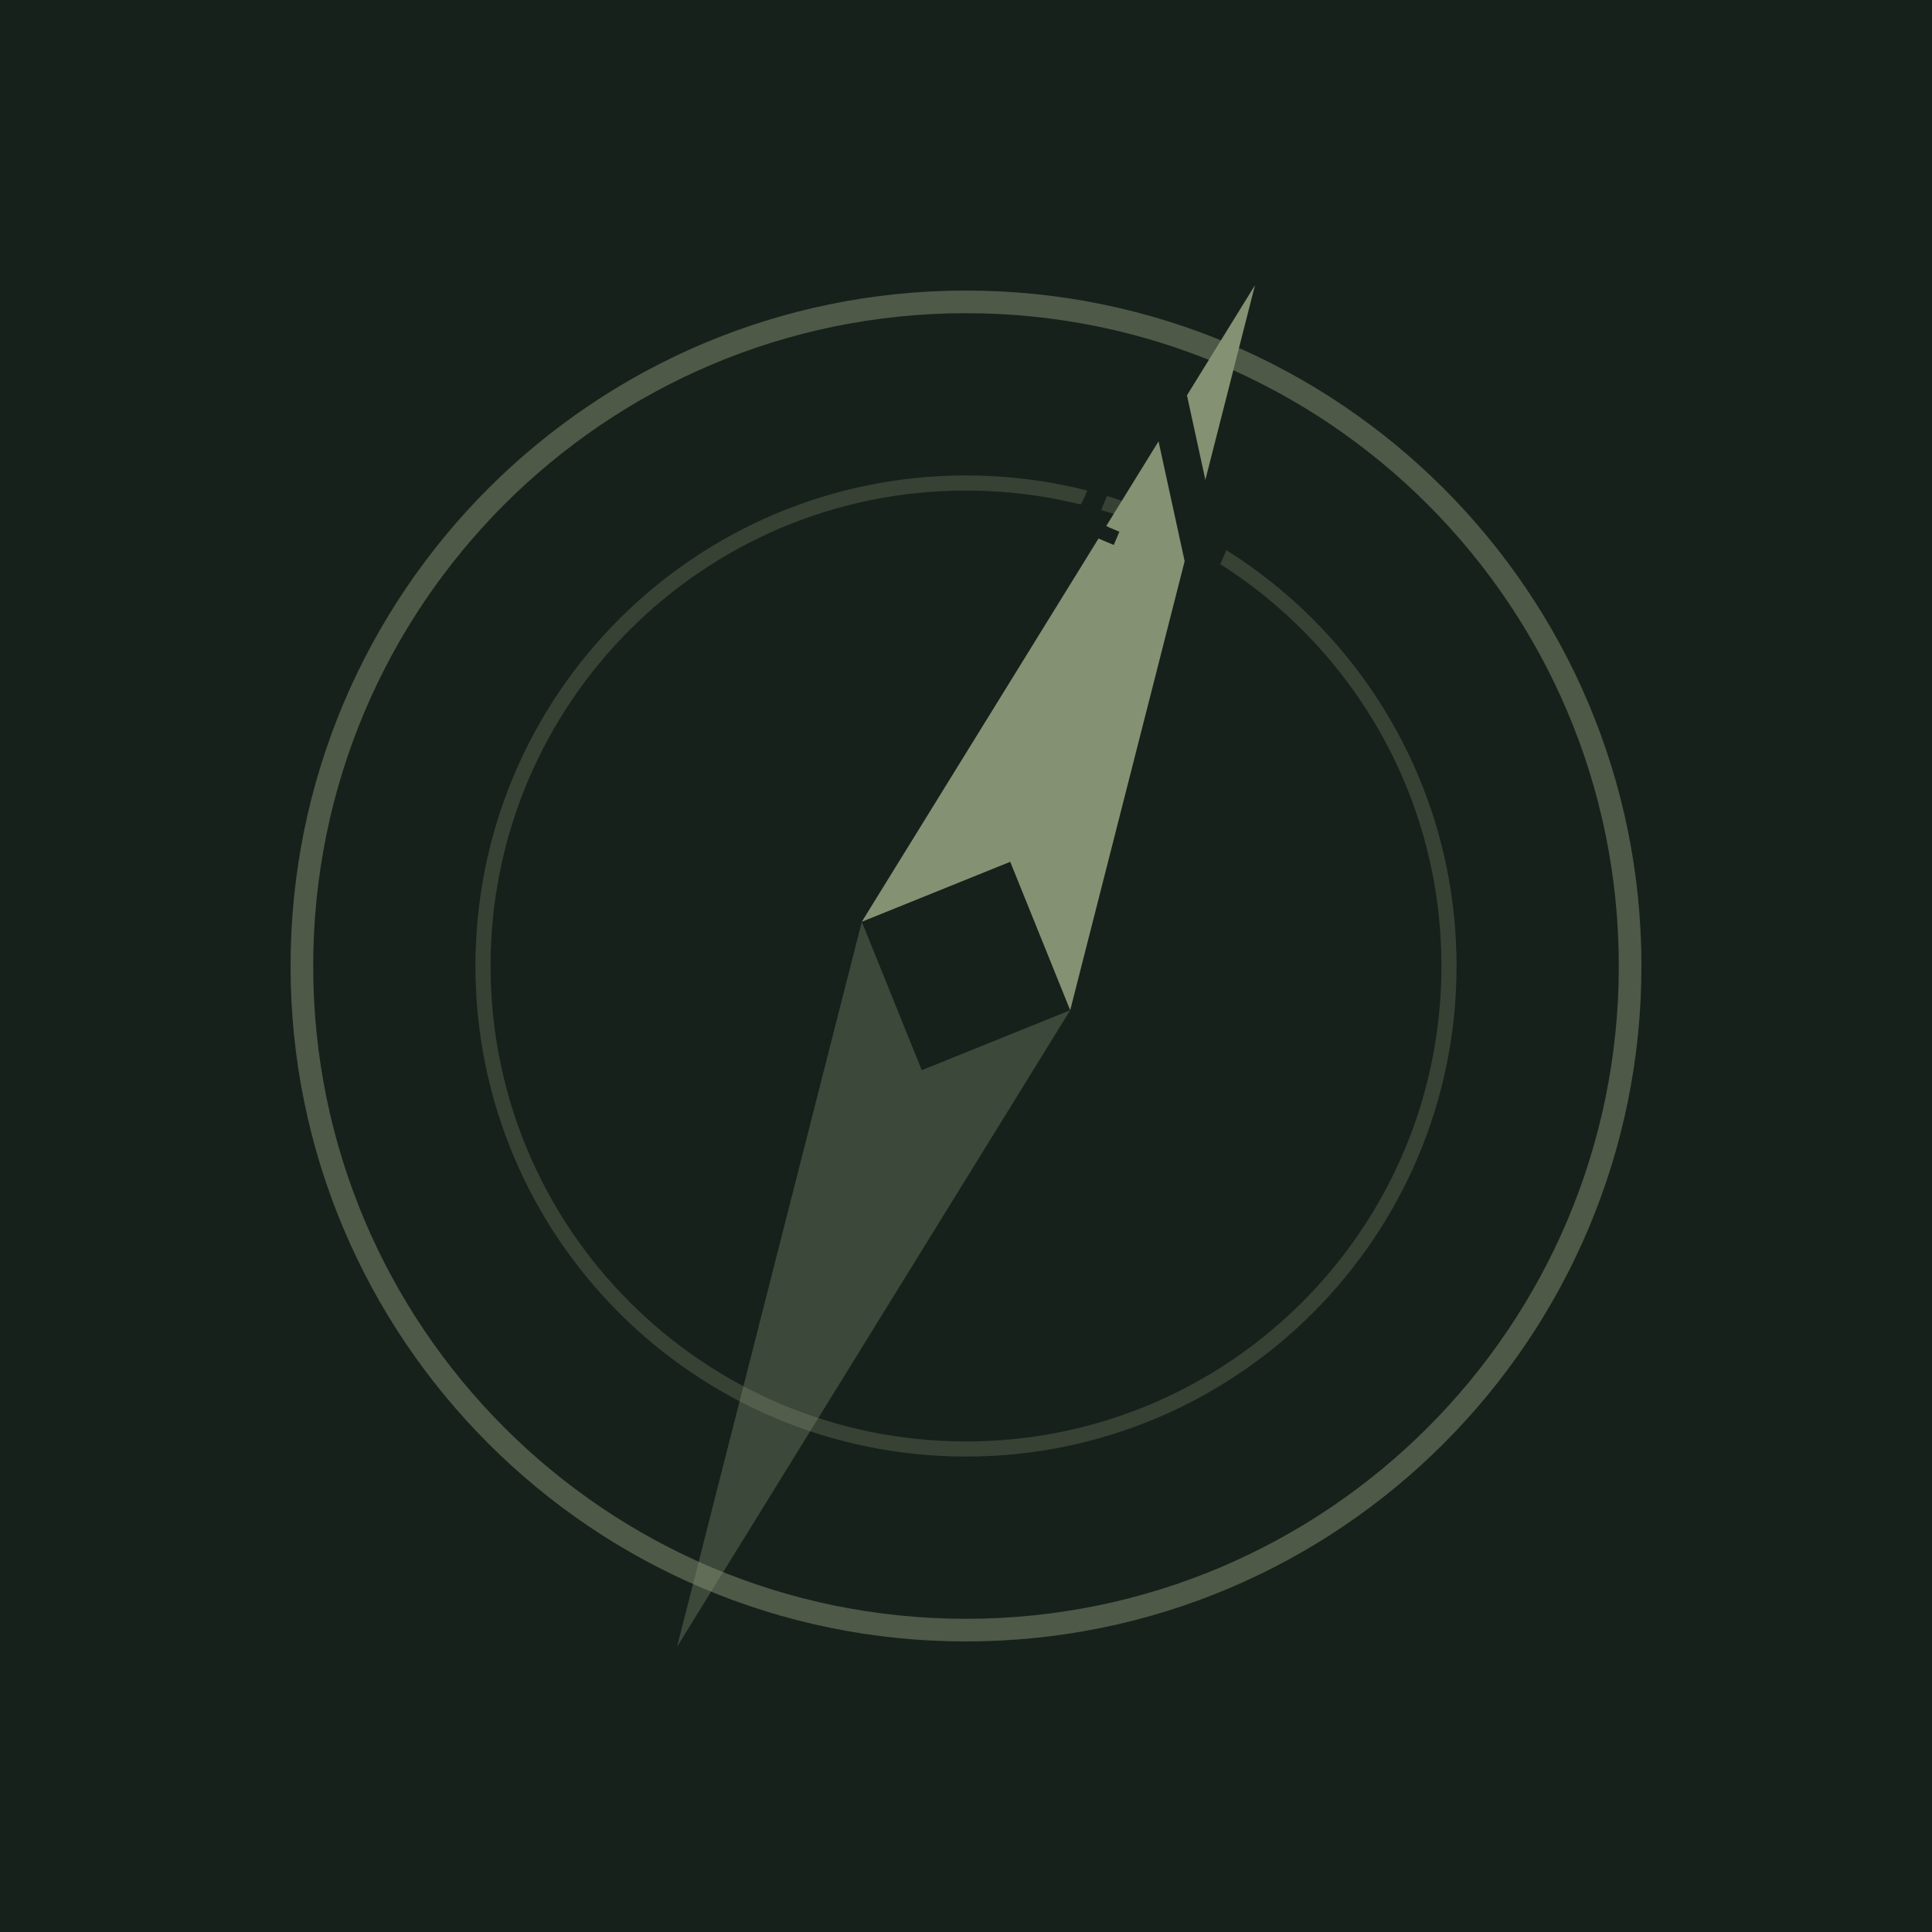
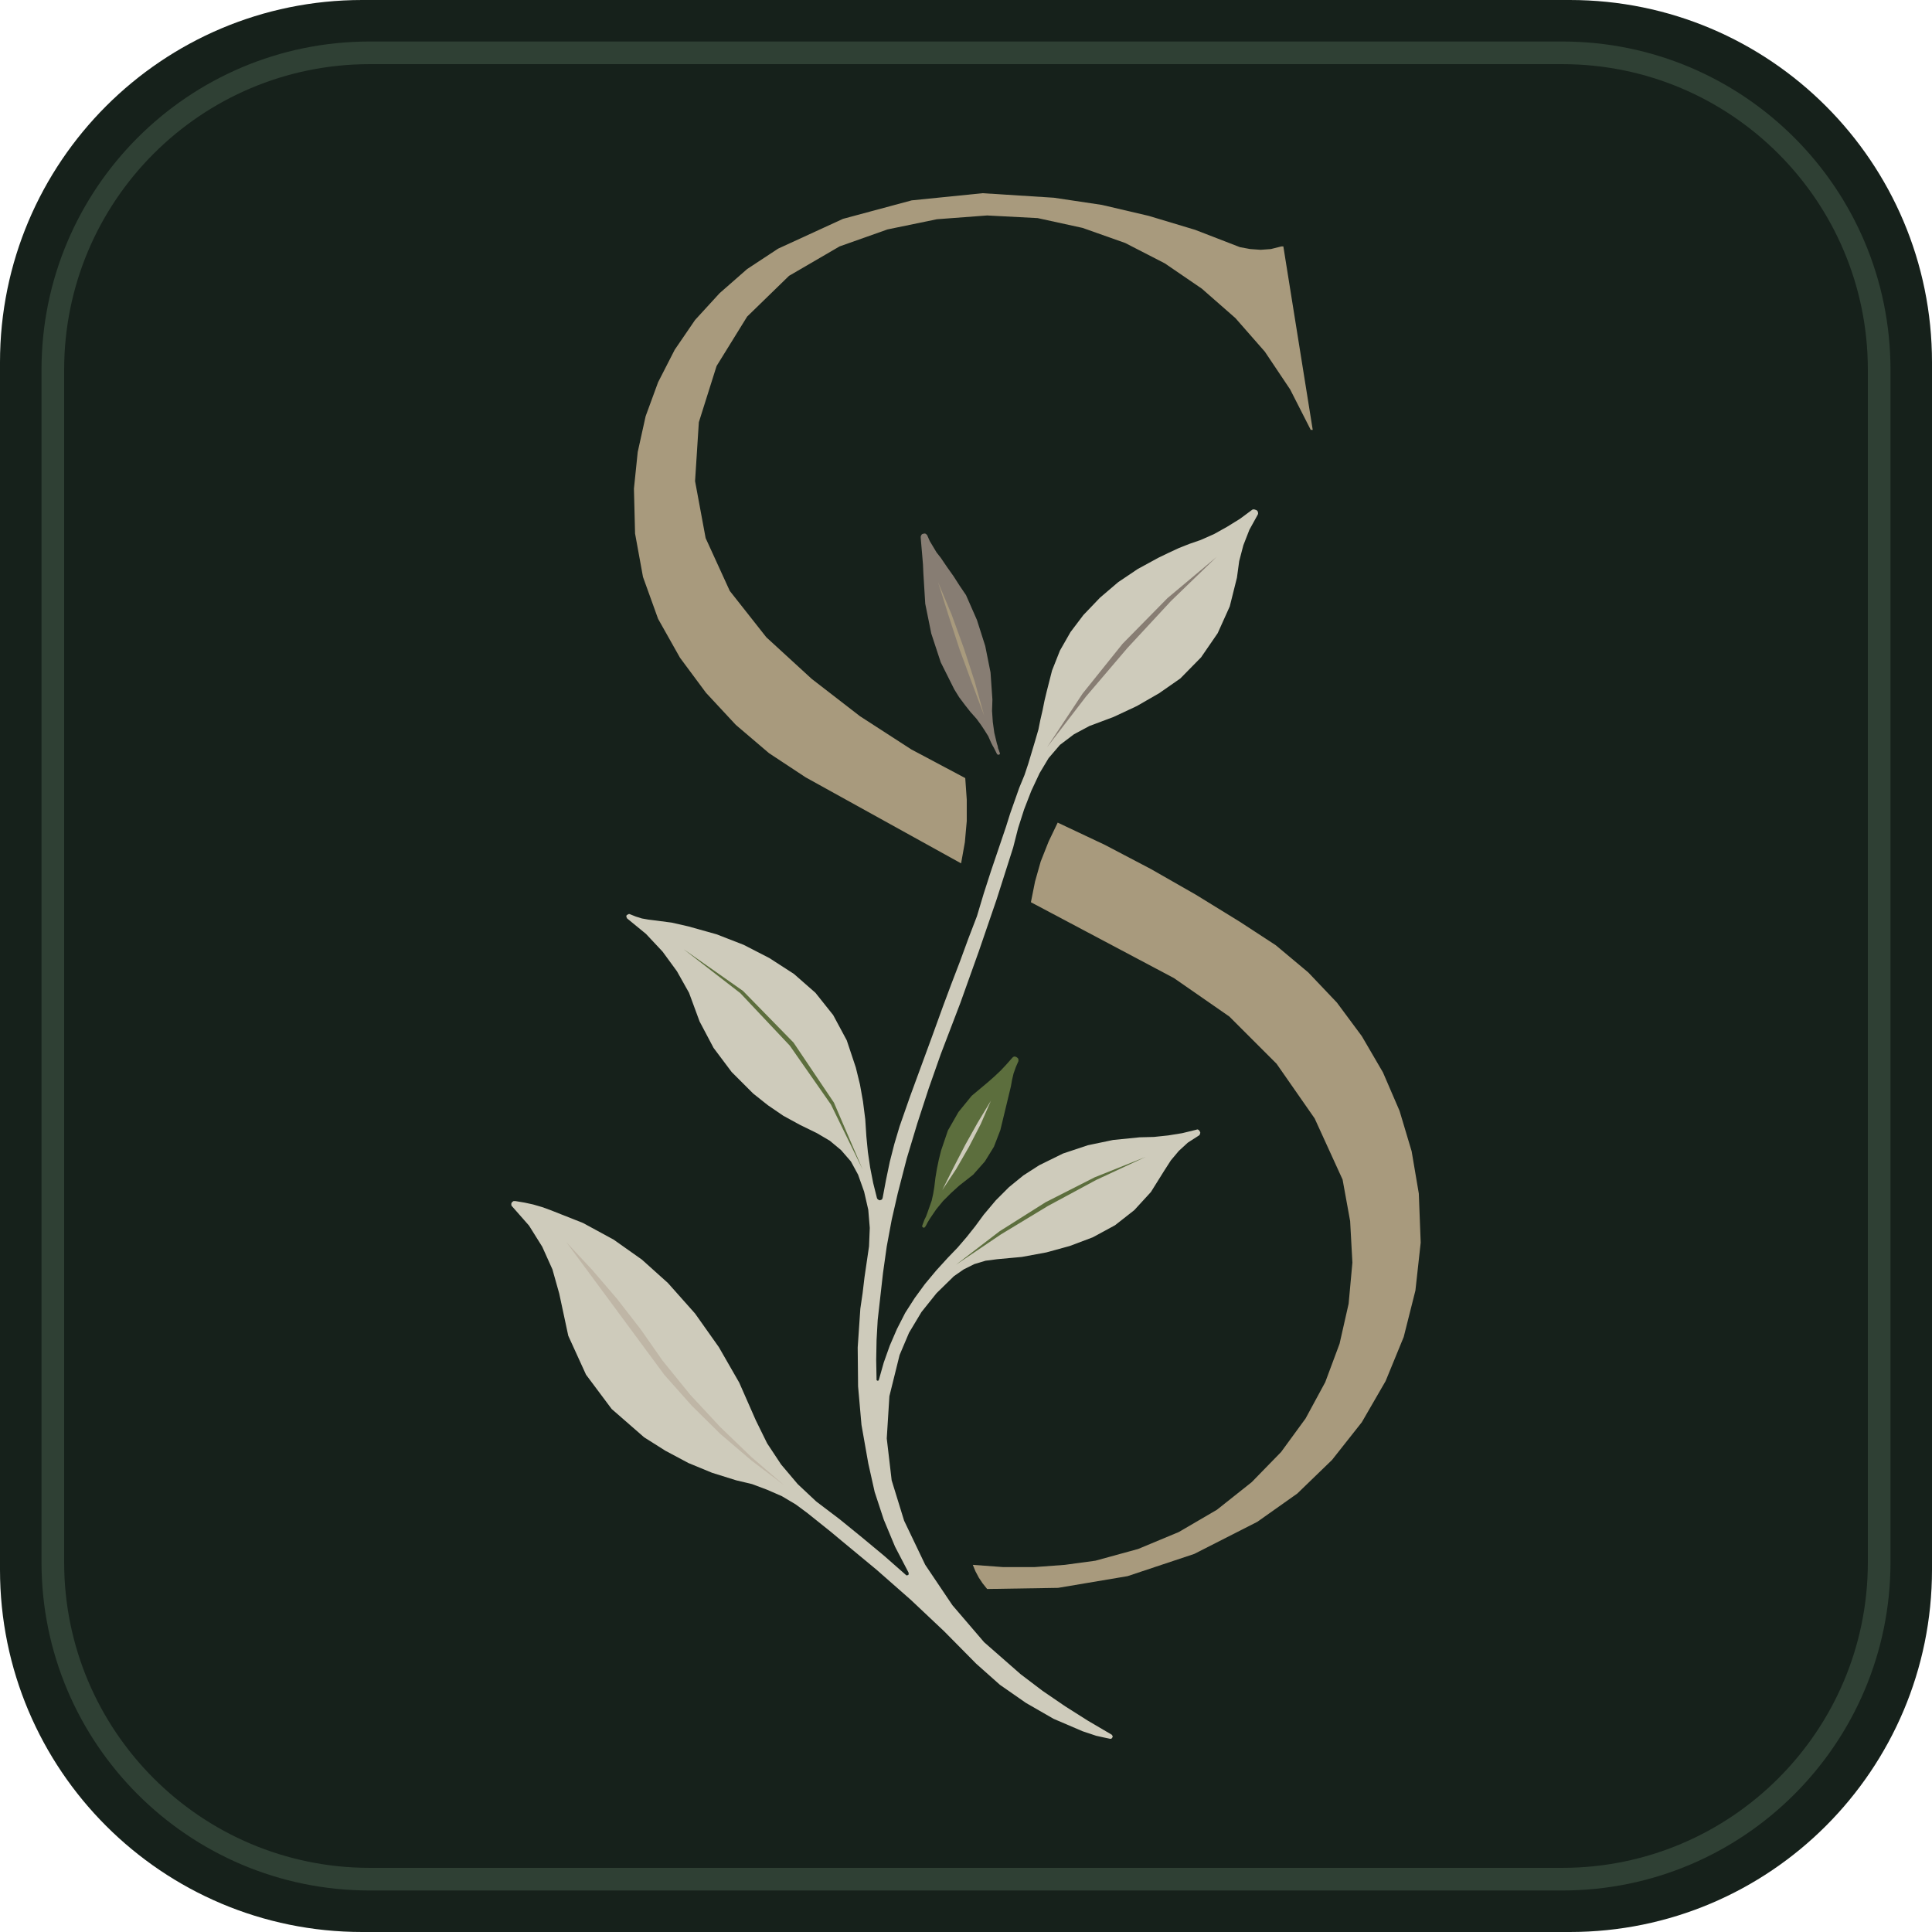
- <svg xmlns="http://www.w3.org/2000/svg" viewBox="0 0 512 512" role="img" aria-label="SAGE">
-   <rect width="512" height="512" fill="#16211b" />
-   <g transform="translate(256 256)">
-     <circle r="176" fill="none" stroke="#859173" stroke-width="6" opacity="0.5" />
-     <circle r="128" fill="none" stroke="#859173" stroke-width="4" opacity="0.3" />
-     <g transform="rotate(23)">
-       <polygon points="0,-196 -30,0 0,-30 30,0" fill="#859173" />
-       <polygon points="0,196 -30,0 0,30 30,0" fill="#859173" opacity="0.35" />
-       <text x="0" y="-118" text-anchor="middle" font-family="Georgia, serif" font-size="72" font-weight="700" fill="#16211b">N</text>
-     </g>
-   </g>
+ <svg xmlns="http://www.w3.org/2000/svg" viewBox="0 0 512 512">
+   <rect width="512" height="512" rx="96" fill="#16211b" />
+   <rect x="14" y="14" width="484" height="484" rx="84" fill="none" stroke="#2f4034" stroke-width="6" />
+   <path d="M 294.6,459.7 L 288.3,456.0 L 282.3,452.2 L 276.3,448.1 L 270.5,443.7 L 260.8,435.2 L 252.4,425.4 L 245.2,414.7 L 239.6,403.0 L 236.3,392.3 L 235.0,381.2 L 235.7,370.0 L 238.4,359.1 L 240.9,353.2 L 244.2,347.7 L 248.2,342.7 L 252.8,338.2 L 255.4,336.4 L 258.2,335.0 L 261.2,334.1 L 264.3,333.7 L 270.8,333.1 L 277.3,331.9 L 283.5,330.2 L 289.6,327.9 L 295.5,324.7 L 300.6,320.7 L 305.0,315.9 L 308.5,310.3 L 310.3,307.5 L 312.4,305.0 L 314.8,302.8 L 317.6,301.0 L 317.9,300.8 L 318.0,300.5 L 318.1,300.2 L 318.0,299.9 L 317.8,299.6 L 317.6,299.4 L 317.3,299.3 L 317.0,299.4 L 313.3,300.3 L 309.6,300.9 L 305.8,301.3 L 302.0,301.4 L 295.0,302.1 L 288.3,303.5 L 281.7,305.7 L 275.4,308.8 L 271.2,311.5 L 267.4,314.6 L 263.9,318.1 L 260.7,321.9 L 258.5,324.9 L 256.2,327.8 L 253.8,330.6 L 251.2,333.3 L 248.1,336.7 L 245.1,340.3 L 242.4,344.0 L 239.9,347.9 L 237.7,352.2 L 235.8,356.6 L 234.2,361.1 L 232.9,365.7 L 232.8,365.8 L 232.8,365.9 L 232.7,365.9 L 232.6,365.9 L 232.5,365.9 L 232.4,365.8 L 232.3,365.8 L 232.3,365.7 L 232.2,360.4 L 232.3,355.1 L 232.6,349.8 L 233.2,344.5 L 234.0,337.4 L 235.0,330.3 L 236.3,323.3 L 237.9,316.3 L 240.3,307.0 L 243.1,297.7 L 246.1,288.5 L 249.3,279.4 L 254.5,265.8 L 259.4,252.1 L 264.1,238.4 L 268.5,224.6 L 269.8,219.5 L 271.4,214.5 L 273.3,209.6 L 275.5,204.9 L 277.9,200.9 L 280.9,197.4 L 284.6,194.6 L 288.7,192.4 L 295.1,190.0 L 301.3,187.1 L 307.2,183.7 L 312.8,179.8 L 318.3,174.2 L 322.7,167.8 L 325.9,160.7 L 327.8,153.1 L 328.4,148.7 L 329.5,144.5 L 331.1,140.4 L 333.2,136.6 L 333.4,136.2 L 333.4,135.9 L 333.3,135.5 L 333.0,135.2 L 332.7,135.1 L 332.4,135.0 L 332.0,135.0 L 331.7,135.2 L 328.6,137.5 L 325.2,139.6 L 321.8,141.5 L 318.2,143.1 L 315.3,144.1 L 312.5,145.2 L 309.7,146.5 L 307.0,147.8 L 301.5,150.8 L 296.3,154.3 L 291.5,158.4 L 287.1,163.0 L 283.7,167.5 L 280.9,172.4 L 278.8,177.7 L 277.4,183.2 L 276.8,185.7 L 276.3,188.2 L 275.7,190.8 L 275.2,193.3 L 274.3,196.4 L 273.4,199.4 L 272.5,202.4 L 271.5,205.4 L 270.1,208.8 L 268.9,212.2 L 267.7,215.6 L 266.6,219.1 L 264.6,225.0 L 262.6,230.9 L 260.7,236.8 L 258.9,242.8 L 256.6,248.8 L 254.4,254.8 L 252.1,260.8 L 249.9,266.7 L 247.0,274.7 L 244.1,282.6 L 241.2,290.5 L 238.4,298.5 L 237.0,303.2 L 235.8,307.9 L 234.8,312.7 L 233.9,317.5 L 233.8,317.7 L 233.7,317.9 L 233.4,318.0 L 233.2,318.1 L 232.9,318.0 L 232.7,317.9 L 232.5,317.7 L 232.4,317.5 L 231.4,313.5 L 230.6,309.4 L 230.0,305.3 L 229.6,301.2 L 229.3,296.6 L 228.7,291.9 L 227.9,287.4 L 226.8,282.9 L 224.4,275.7 L 220.8,269.0 L 216.1,263.1 L 210.4,258.1 L 203.9,253.9 L 197.1,250.4 L 189.9,247.6 L 182.4,245.5 L 180.2,245.0 L 178.0,244.5 L 175.7,244.2 L 173.4,243.9 L 171.8,243.7 L 170.1,243.4 L 168.5,242.9 L 167.0,242.3 L 166.7,242.2 L 166.5,242.3 L 166.3,242.4 L 166.1,242.5 L 166.0,242.7 L 166.0,243.0 L 166.1,243.2 L 166.2,243.4 L 171.2,247.5 L 175.6,252.2 L 179.4,257.4 L 182.6,263.1 L 185.4,270.7 L 189.1,277.7 L 193.9,284.1 L 199.6,289.8 L 203.5,292.9 L 207.6,295.7 L 212.0,298.1 L 216.5,300.3 L 219.9,302.3 L 222.9,304.8 L 225.5,307.8 L 227.4,311.3 L 229.0,315.8 L 230.1,320.6 L 230.5,325.4 L 230.3,330.3 L 229.7,334.4 L 229.1,338.5 L 228.6,342.7 L 228.0,346.8 L 227.3,357.1 L 227.4,367.4 L 228.3,377.6 L 230.1,387.8 L 231.8,395.4 L 234.2,402.7 L 237.2,409.9 L 240.8,416.8 L 240.8,416.9 L 240.8,417.1 L 240.8,417.2 L 240.7,417.4 L 240.6,417.4 L 240.4,417.5 L 240.3,417.5 L 240.1,417.4 L 234.3,412.3 L 228.4,407.4 L 222.5,402.6 L 216.3,397.9 L 211.4,393.3 L 207.0,388.1 L 203.3,382.5 L 200.3,376.4 L 195.9,366.4 L 190.5,357.0 L 184.2,348.1 L 177.0,340.0 L 170.1,333.8 L 162.6,328.5 L 154.5,324.1 L 145.9,320.7 L 143.7,319.9 L 141.3,319.2 L 139.0,318.7 L 136.6,318.3 L 136.3,318.3 L 136.1,318.3 L 135.8,318.5 L 135.6,318.7 L 135.5,319.0 L 135.5,319.3 L 135.6,319.6 L 135.8,319.8 L 140.2,324.8 L 143.7,330.4 L 146.4,336.4 L 148.2,342.8 L 150.6,354.0 L 155.3,364.3 L 162.1,373.4 L 170.7,380.9 L 176.4,384.5 L 182.4,387.7 L 188.7,390.3 L 195.1,392.3 L 199.3,393.3 L 203.3,394.8 L 207.2,396.5 L 210.9,398.7 L 214.0,401.0 L 217.0,403.4 L 220.0,405.8 L 223.0,408.3 L 232.3,416.0 L 241.4,424.0 L 250.2,432.3 L 258.7,440.9 L 265.0,446.5 L 271.9,451.3 L 279.2,455.5 L 286.9,458.8 L 288.7,459.4 L 290.5,460.0 L 292.3,460.4 L 294.2,460.8 L 294.4,460.8 L 294.6,460.7 L 294.7,460.6 L 294.8,460.4 L 294.9,460.2 L 294.8,460.0 L 294.7,459.8 L 294.6,459.7 Z" fill="#cecbbb" />
+   <path d="M 340.1,65.3 L 347.9,114.0 L 347.8,113.9 L 347.6,113.9 L 347.5,113.9 L 347.4,114.0 L 341.9,103.2 L 335.2,93.2 L 327.4,84.3 L 318.5,76.5 L 308.7,69.8 L 298.2,64.4 L 286.9,60.4 L 275.0,57.8 L 261.6,57.1 L 248.3,58.1 L 235.2,60.8 L 222.5,65.3 L 209.1,73.1 L 198.0,83.9 L 189.9,97.0 L 185.2,111.9 L 184.2,127.5 L 187.0,142.6 L 193.4,156.6 L 203.1,168.9 L 215.1,179.9 L 227.9,189.8 L 241.5,198.6 L 255.8,206.2 L 256.2,211.9 L 256.2,217.6 L 255.7,223.2 L 254.7,228.8 L 213.5,206.0 L 203.8,199.6 L 195.0,192.1 L 187.1,183.6 L 180.2,174.3 L 174.4,164.0 L 170.4,152.9 L 168.3,141.4 L 168.0,129.5 L 169.0,119.8 L 171.1,110.3 L 174.4,101.3 L 178.8,92.7 L 184.2,84.8 L 190.7,77.7 L 198.0,71.3 L 206.2,65.9 L 223.4,58.0 L 241.6,53.1 L 260.4,51.2 L 279.3,52.4 L 292.0,54.3 L 304.4,57.2 L 316.7,60.9 L 328.6,65.5 L 331.3,66.0 L 334.1,66.2 L 336.8,66.0 L 339.6,65.3 L 340.1,65.3 Z" fill="#a89a7d" />
+   <path d="M 273.2,239.1 L 274.3,233.6 L 275.8,228.3 L 277.9,223.0 L 280.3,218.0 L 292.8,223.9 L 305.0,230.3 L 316.9,237.1 L 328.6,244.3 L 338.1,250.5 L 346.7,257.7 L 354.3,265.7 L 360.9,274.6 L 366.5,284.2 L 370.9,294.4 L 374.1,305.1 L 376.0,316.3 L 376.5,329.3 L 375.1,342.0 L 372.0,354.3 L 367.2,366.0 L 360.9,376.9 L 353.0,386.9 L 343.8,395.8 L 333.2,403.3 L 316.5,411.8 L 298.8,417.7 L 280.4,420.8 L 261.6,421.1 L 260.4,419.6 L 259.4,418.1 L 258.5,416.4 L 257.8,414.7 L 265.9,415.3 L 274.1,415.3 L 282.2,414.7 L 290.3,413.6 L 301.6,410.5 L 312.4,406.0 L 322.5,400.1 L 331.7,392.8 L 339.5,384.8 L 346.0,375.9 L 351.2,366.3 L 355.0,356.1 L 357.4,345.5 L 358.4,334.6 L 357.8,323.6 L 355.8,312.6 L 348.4,296.4 L 338.3,281.9 L 325.8,269.4 L 311.1,259.2 L 273.2,239.1 Z" fill="#a89a7d" />
+   <path d="M 150.1,329.2 L 157.0,336.6 L 163.6,344.3 L 169.8,352.3 L 175.6,360.6 L 182.9,369.6 L 190.8,378.1 L 199.1,386.1 L 207.8,393.6 L 199.2,387.1 L 191.0,380.1 L 183.3,372.5 L 176.1,364.4 L 150.1,329.2 Z" fill="#bfb6a6" />
+   <path d="M 181.1,251.5 L 196.2,263.2 L 209.3,277.1 L 220.2,292.7 L 228.6,309.9 L 221.0,292.2 L 210.3,276.3 L 196.9,262.6 L 181.1,251.5 Z" fill="#5c6e3d" />
+   <path d="M 277.5,198.0 L 287.8,184.6 L 298.8,171.7 L 310.3,159.3 L 322.4,147.6 L 309.4,158.5 L 297.5,170.6 L 286.9,183.8 L 277.5,198.0 Z" fill="#877d73" />
+   <path d="M 253.3,335.2 L 264.9,326.3 L 277.1,318.6 L 290.1,312.0 L 303.6,306.6 L 290.5,312.7 L 277.7,319.6 L 265.3,327.1 L 253.3,335.2 Z" fill="#5c6e3d" />
+   <path d="M 264.2,199.8 L 264.3,199.9 L 264.4,200.0 L 264.6,200.0 L 264.8,200.0 L 264.9,199.9 L 265.0,199.7 L 265.0,199.6 L 264.9,199.4 L 264.7,198.8 L 264.5,198.3 L 264.4,197.7 L 264.2,197.1 L 263.5,194.2 L 263.1,191.3 L 262.9,188.4 L 263.0,185.4 L 262.5,178.2 L 261.1,171.2 L 258.9,164.3 L 256.0,157.7 L 254.3,155.2 L 252.7,152.7 L 251.0,150.3 L 249.3,147.8 L 248.2,146.4 L 247.3,144.9 L 246.4,143.4 L 245.7,141.8 L 245.5,141.6 L 245.2,141.4 L 244.9,141.4 L 244.5,141.5 L 244.3,141.6 L 244.1,141.9 L 244.0,142.2 L 244.0,142.5 L 244.2,144.9 L 244.4,147.2 L 244.6,149.6 L 244.7,151.9 L 245.2,160.0 L 246.8,167.9 L 249.3,175.5 L 252.9,182.7 L 254.2,184.8 L 255.7,186.8 L 257.2,188.7 L 258.8,190.5 L 259.9,192.0 L 260.9,193.5 L 261.9,195.1 L 262.6,196.7 L 263.0,197.5 L 263.4,198.2 L 263.8,199.0 L 264.2,199.8 Z" fill="#877d73" />
+   <path d="M 244.4,324.8 L 244.4,325.0 L 244.4,325.1 L 244.5,325.2 L 244.7,325.3 L 244.8,325.4 L 245.0,325.3 L 245.1,325.2 L 245.2,325.1 L 245.5,324.6 L 245.8,324.0 L 246.1,323.5 L 246.4,323.0 L 248.1,320.5 L 249.9,318.3 L 252.0,316.2 L 254.2,314.2 L 257.9,311.3 L 261.0,307.8 L 263.4,303.9 L 265.1,299.5 L 265.8,296.6 L 266.5,293.7 L 267.2,290.8 L 267.9,287.9 L 268.2,286.2 L 268.6,284.5 L 269.2,282.8 L 269.9,281.2 L 269.9,280.8 L 269.8,280.5 L 269.6,280.3 L 269.3,280.1 L 269.0,280.0 L 268.7,280.0 L 268.4,280.2 L 268.2,280.4 L 266.7,282.1 L 265.2,283.7 L 263.5,285.3 L 261.8,286.8 L 257.5,290.4 L 254.0,294.7 L 251.2,299.6 L 249.4,304.9 L 248.8,307.3 L 248.3,309.7 L 247.9,312.1 L 247.6,314.6 L 247.3,316.4 L 246.9,318.2 L 246.3,319.9 L 245.7,321.6 L 245.4,322.4 L 245.0,323.2 L 244.7,324.0 L 244.4,324.8 Z" fill="#5c6e3d" />
+   <path d="M 260.8,189.6 L 258.3,180.6 L 255.4,171.7 L 252.2,162.9 L 248.6,154.3 L 251.4,163.2 L 254.3,172.1 L 257.5,180.8 L 260.8,189.6 Z" fill="#a89a7d" />
+   <path d="M 249.7,315.4 L 253.4,309.8 L 256.8,303.9 L 259.9,297.9 L 262.6,291.7 L 259.1,297.5 L 255.8,303.4 L 252.7,309.4 L 249.7,315.4 Z" fill="#cecbbb" />
</svg>
